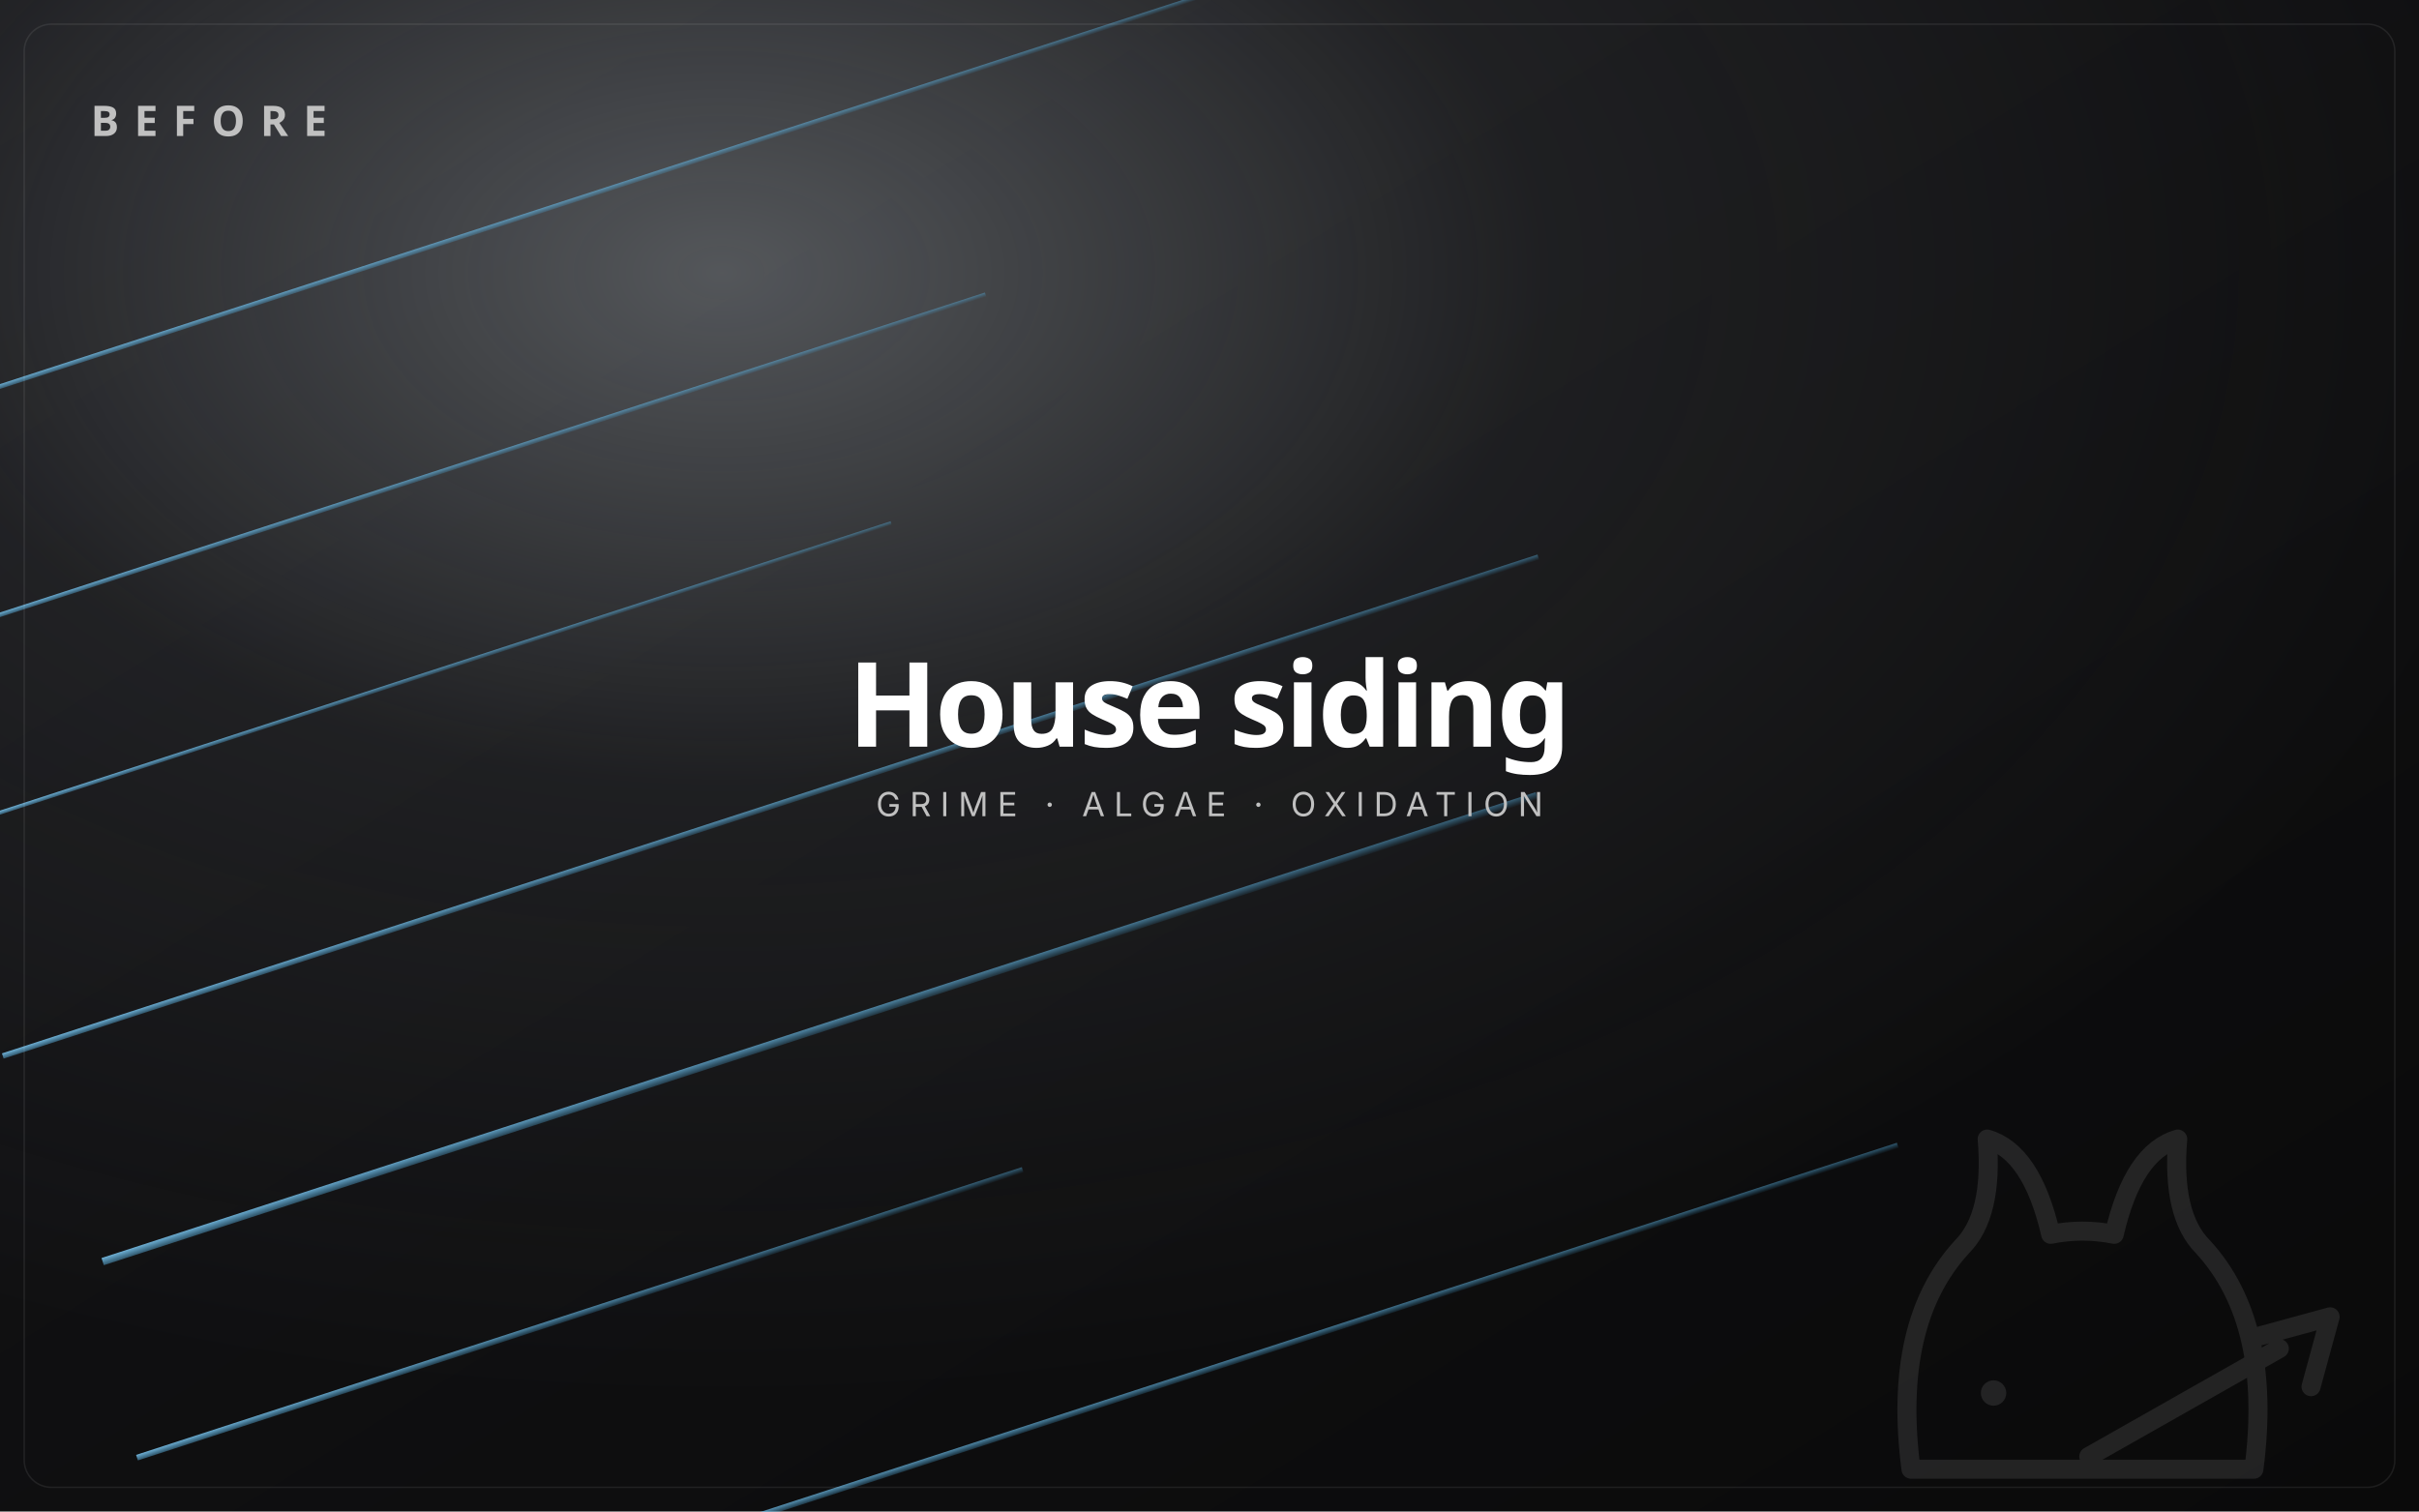
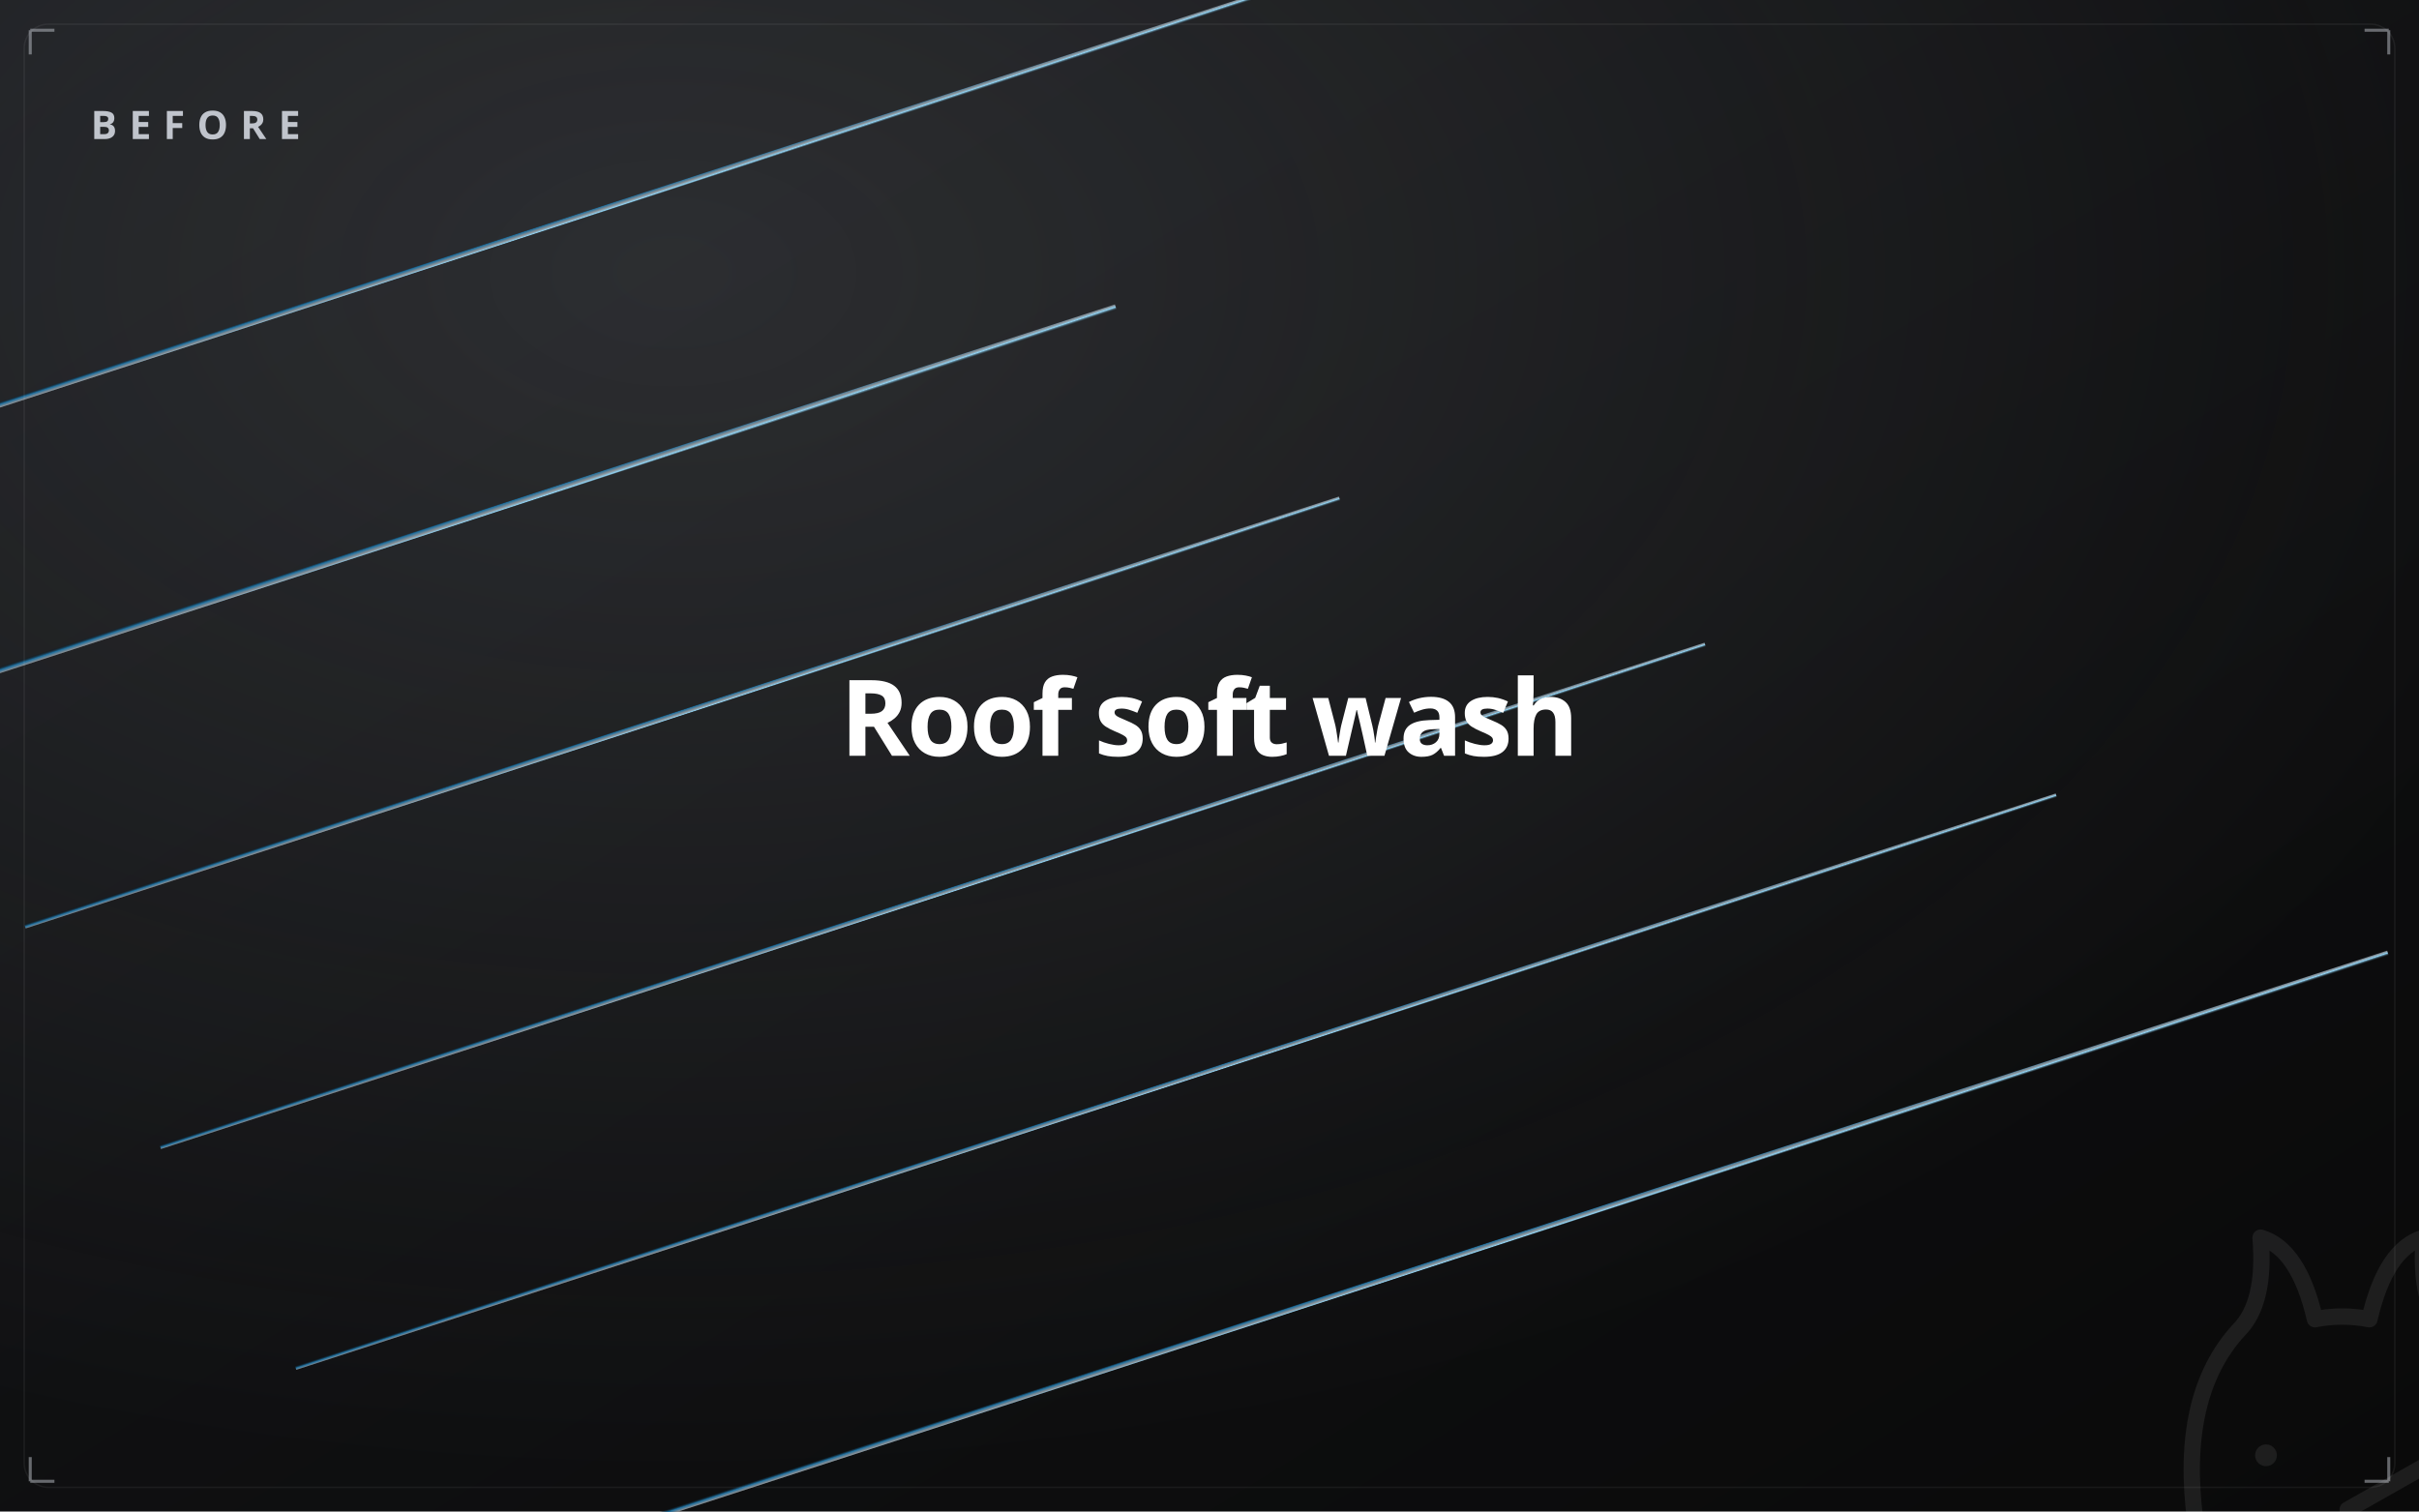
- <svg xmlns="http://www.w3.org/2000/svg" viewBox="0 0 1600 1000" width="1600" height="1000" role="img">
+ <svg xmlns="http://www.w3.org/2000/svg" viewBox="0 0 1600 1000" width="1600" height="1000">
  <defs>
-     <linearGradient id="bg-b1" x1="0" y1="0" x2="1" y2="1">
-       <stop offset="0" stop-color="#141417" />
+     <linearGradient id="bgb1" x1="0" y1="0" x2="1" y2="1">
+       <stop offset="0" stop-color="#141518" />
      <stop offset="1" stop-color="#0a0a0a" />
    </linearGradient>
-     <radialGradient id="glow-b1" cx="30%" cy="18%" r="75%">
-       <stop offset="0" stop-color="#8a8f94" stop-opacity="0.55" />
-       <stop offset="0.45" stop-color="#8a8f94" stop-opacity="0.12" />
+     <linearGradient id="jetb1" x1="0" y1="0" x2="1" y2="1">
+       <stop offset="0" stop-color="transparent" />
+       <stop offset="0.30" stop-color="#1f6f9e" />
+       <stop offset="0.55" stop-color="#8a8f94" />
+       <stop offset="0.72" stop-color="#8fd0f0" />
+       <stop offset="1" stop-color="transparent" />
+     </linearGradient>
+     <radialGradient id="glb1" cx="28%" cy="18%" r="80%">
+       <stop offset="0" stop-color="#8a8f94" stop-opacity="0.22" />
      <stop offset="1" stop-color="#8a8f94" stop-opacity="0" />
    </radialGradient>
-     <linearGradient id="spray-b1" x1="0" y1="0" x2="1" y2="1">
-       <stop offset="0" stop-color="#7cc5ee" stop-opacity="0.9" />
-       <stop offset="1" stop-color="#3b9fd4" stop-opacity="0" />
-     </linearGradient>
-     <filter id="soft-b1">
-       <feGaussianBlur stdDeviation="14" />
-     </filter>
  </defs>
-   <rect width="1600" height="1000" fill="url(#bg-b1)" />
-   <rect width="1600" height="1000" fill="url(#glow-b1)" />
-   <rect x="-5.725" y="18.929" width="972.309" height="3.043" fill="url(#spray-b1)" transform="rotate(-18 800 500)" />
-   <rect x="12.056" y="162.648" width="741.392" height="2.916" fill="url(#spray-b1)" transform="rotate(-18 800 500)" />
-   <rect x="17.642" y="287.298" width="629.7" height="2.547" fill="url(#spray-b1)" transform="rotate(-18 800 500)" />
-   <rect x="-20.474" y="440.46" width="1067.954" height="3.625" fill="url(#spray-b1)" transform="rotate(-18 800 500)" />
-   <rect x="0.318" y="589.565" width="997.445" height="4.991" fill="url(#spray-b1)" transform="rotate(-18 800 500)" />
-   <rect x="-18.166" y="720.518" width="615.992" height="3.843" fill="url(#spray-b1)" transform="rotate(-18 800 500)" />
-   <rect x="-20.087" y="884.026" width="1173.388" height="3.795" fill="url(#spray-b1)" transform="rotate(-18 800 500)" />
-   <rect width="1600" height="1000" fill="url(#grain)" opacity="0.05" />
-   <filter id="grain">
-     <feTurbulence type="fractalNoise" baseFrequency="0.9" numOctaves="2" stitchTiles="stitch" />
-     <feColorMatrix type="saturate" values="0" />
-   </filter>
-   <rect x="16" y="16" width="1568" height="968" fill="none" stroke="#ffffff" stroke-opacity="0.08" rx="18" />
-   <g transform="translate(1180 720) scale(2.1)" fill="none" stroke="#ffffff" stroke-width="6" stroke-linecap="round" stroke-linejoin="round" opacity="0.1">
+   <rect width="1600" height="1000" fill="url(#bgb1)" />
+   <rect width="1600" height="1000" fill="url(#glb1)" />
+   <g transform="rotate(-18 800 500)">
+     <rect x="-60" y="30" width="1043.895" height="3.676" fill="url(#jetb1)" />
+     <rect x="-20" y="196.667" width="852.752" height="4.151" fill="url(#jetb1)" />
+     <rect x="20" y="363.333" width="914.383" height="3.339" fill="url(#jetb1)" />
+     <rect x="60" y="530" width="1074.501" height="3.129" fill="url(#jetb1)" />
+     <rect x="100" y="696.667" width="1224.585" height="3.036" fill="url(#jetb1)" />
+     <rect x="140" y="863.333" width="1360.958" height="3.622" fill="url(#jetb1)" />
+   </g>
+   <rect x="16" y="16" width="1568" height="968" fill="none" stroke="#fff" stroke-opacity="0.06" rx="16" />
+   <path d="M20 20 h16 M20 20 v16" stroke="#c0c4cc" stroke-opacity="0.5" stroke-width="2" fill="none" />
+   <path d="M1580 20 h-16 M1580 20 v16" stroke="#c0c4cc" stroke-opacity="0.5" stroke-width="2" fill="none" />
+   <path d="M20 980 h16 M20 980 v-16" stroke="#c0c4cc" stroke-opacity="0.5" stroke-width="2" fill="none" />
+   <path d="M1580 980 h-16 M1580 980 v-16" stroke="#c0c4cc" stroke-opacity="0.5" stroke-width="2" fill="none" />
+   <g transform="translate(1380 790) scale(1.8)" fill="none" stroke="#fff" stroke-width="6" stroke-linecap="round" stroke-linejoin="round" opacity="0.08">
    <path d="M40 120 q-6 -46 16 -70 q10 -10 8 -34 q14 4 20 30 q10 -2 20 0 q6 -26 20 -30 q-2 24 8 34 q22 24 16 70 z" />
-     <circle cx="66" cy="96" r="4" fill="#ffffff" stroke="none" />
+     <circle cx="66" cy="96" r="4" fill="#fff" stroke="none" />
    <path d="M96 116 l60 -34 M150 78 l22 -6 -6 22" />
  </g>
-   <text x="60" y="90" font-family="Sora, sans-serif" font-size="28" font-weight="700" letter-spacing="10" fill="#c0c0c0">BEFORE</text>
-   <text x="800" y="494" text-anchor="middle" font-family="Sora, Segoe UI, sans-serif" font-size="78" font-weight="700" letter-spacing="-2" fill="#ffffff">House siding</text>
-   <text x="800" y="540" text-anchor="middle" font-family="Inter, Segoe UI, sans-serif" font-size="22" letter-spacing="6" fill="#c0c0c0">GRIME · ALGAE · OXIDATION</text>
+   <text x="60" y="92" font-family="Archivo, Segoe UI, sans-serif" font-size="26" font-weight="700" letter-spacing="8" fill="#c0c4cc">BEFORE</text>
+   <text x="800" y="500" text-anchor="middle" font-family="Archivo, Segoe UI, sans-serif" font-size="70" font-weight="800" fill="#fff" letter-spacing="-2">Roof soft wash</text>
</svg>
